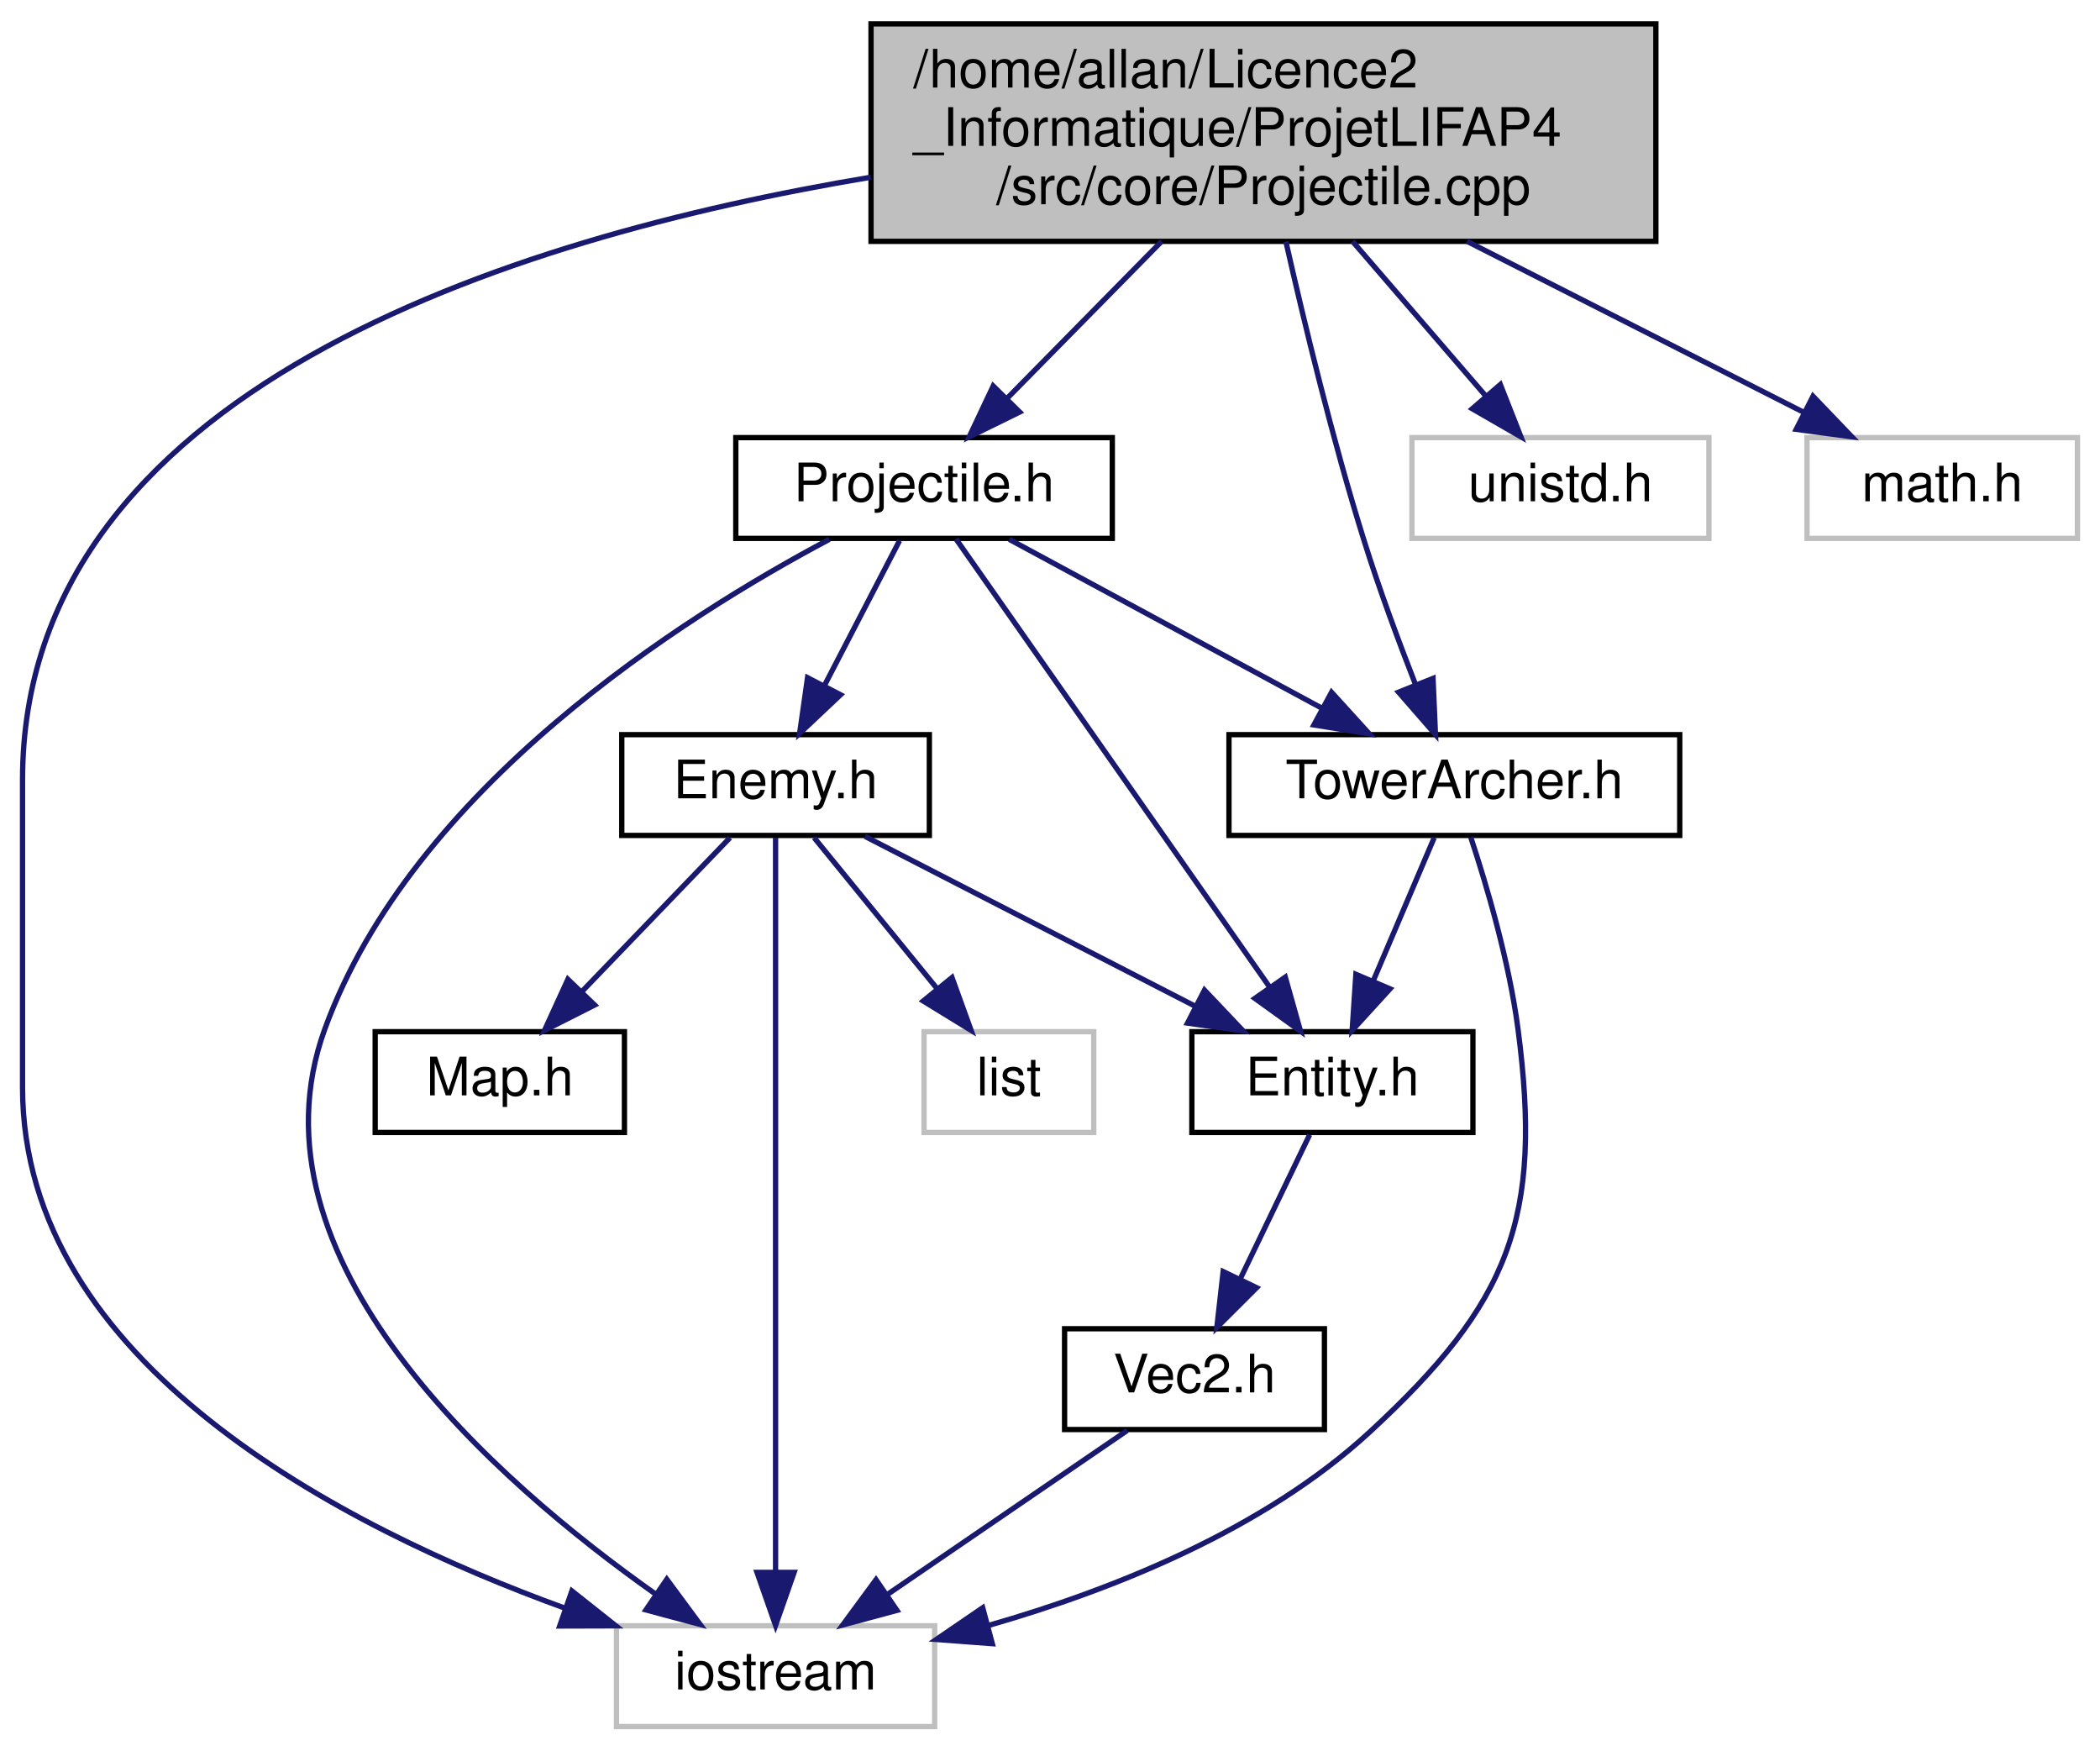
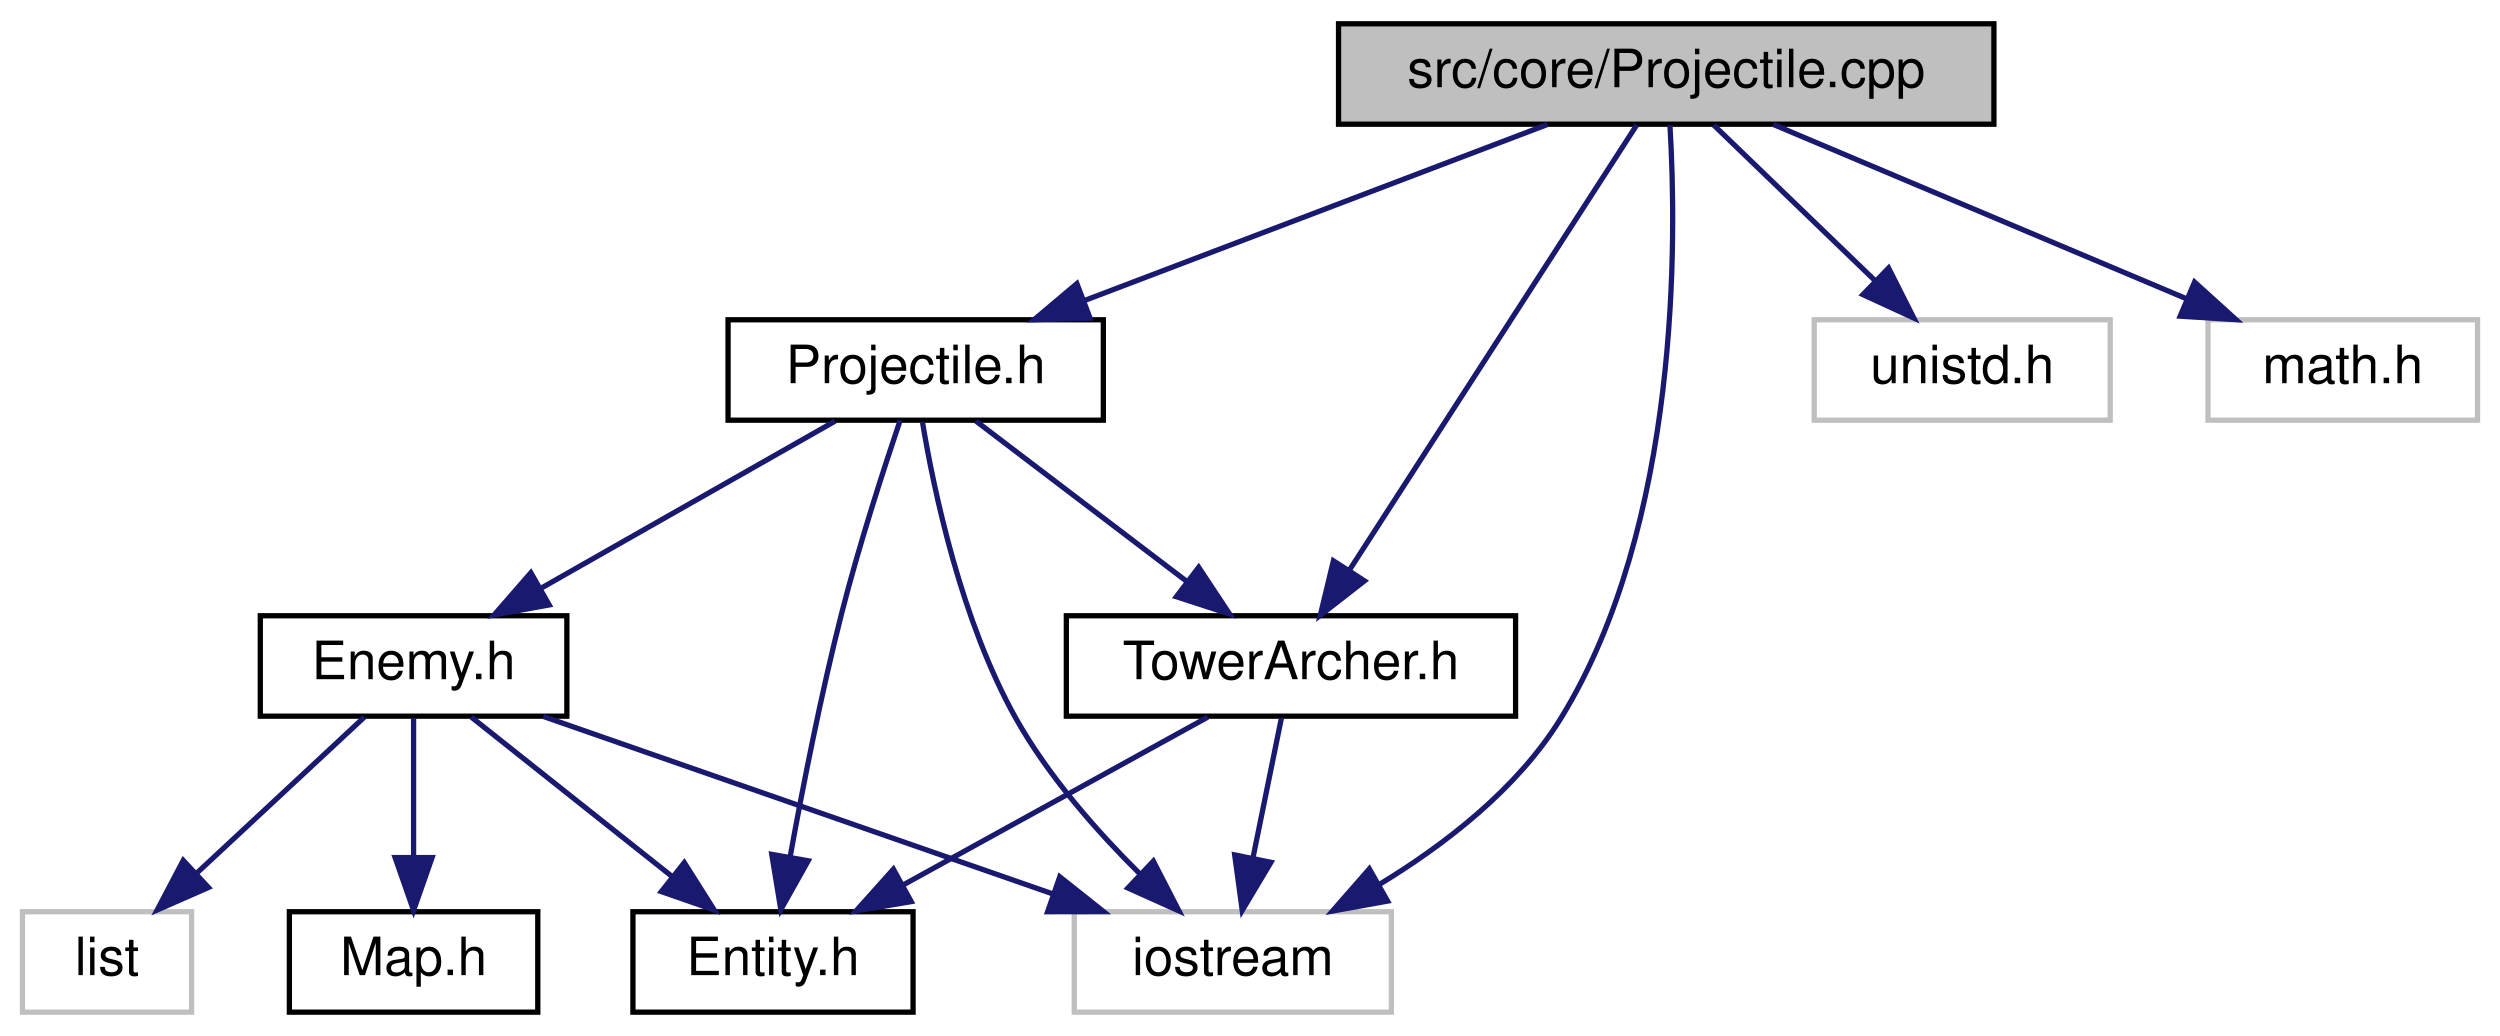
- <svg xmlns="http://www.w3.org/2000/svg" xmlns:xlink="http://www.w3.org/1999/xlink" width="396pt" height="330pt" viewBox="0.00 0.00 395.50 330.00">
-   <g id="graph0" class="graph" transform="scale(1 1) rotate(0) translate(4 326)">
+ <svg xmlns="http://www.w3.org/2000/svg" xmlns:xlink="http://www.w3.org/1999/xlink" width="473pt" height="196pt" viewBox="0.00 0.00 472.50 196.00">
+   <g id="graph0" class="graph" transform="scale(1 1) rotate(0) translate(4 192)">
    <g id="node1" class="node">
      <g id="a_node1">
        <a xlink:title=" ">
-           <polygon fill="#bfbfbf" stroke="black" points="160,-280.5 160,-321.5 308,-321.5 308,-280.5 160,-280.5" />
-           <text text-anchor="start" x="168" y="-309.5" font-family="Helvetica,sans-Serif" font-size="10.00">/home/allan/Licence2</text>
-           <text text-anchor="start" x="168" y="-298.5" font-family="Helvetica,sans-Serif" font-size="10.00">_Informatique/ProjetLIFAP4</text>
-           <text text-anchor="middle" x="234" y="-287.5" font-family="Helvetica,sans-Serif" font-size="10.00">/src/core/Projectile.cpp</text>
+           <polygon fill="#bfbfbf" stroke="black" points="249,-168.5 249,-187.5 373,-187.5 373,-168.5 249,-168.5" />
+           <text text-anchor="middle" x="311" y="-175.5" font-family="Helvetica,sans-Serif" font-size="10.00">src/core/Projectile.cpp</text>
        </a>
      </g>
    </g>
    <g id="node2" class="node">
      <g id="a_node2">
-         <a xlink:href="_projectile_8h.html" target="_top" xlink:title=" ">
-           <polygon fill="none" stroke="black" points="134.5,-224.5 134.5,-243.5 205.5,-243.5 205.5,-224.5 134.5,-224.5" />
-           <text text-anchor="middle" x="170" y="-231.5" font-family="Helvetica,sans-Serif" font-size="10.00">Projectile.h</text>
+         <a xlink:href="_projectile_8h.html" target="_top" xlink:title="Définition des donées membres et des fonctions membres de la classe Projectile.">
+           <polygon fill="none" stroke="black" points="133.5,-112.5 133.5,-131.5 204.5,-131.5 204.5,-112.5 133.5,-112.5" />
+           <text text-anchor="middle" x="169" y="-119.5" font-family="Helvetica,sans-Serif" font-size="10.00">Projectile.h</text>
        </a>
      </g>
    </g>
    <g id="edge1" class="edge">
-       <path fill="none" stroke="midnightblue" d="M214.8,-280.5C205.46,-271.01 194.37,-259.76 185.57,-250.81" />
-       <polygon fill="midnightblue" stroke="midnightblue" points="188.03,-248.32 178.52,-243.65 183.04,-253.23 188.03,-248.32" />
+       <path fill="none" stroke="midnightblue" d="M288.5,-168.44C264.92,-159.48 227.68,-145.31 201.04,-135.18" />
+       <polygon fill="midnightblue" stroke="midnightblue" points="201.99,-131.8 191.4,-131.52 199.5,-138.34 201.99,-131.8" />
    </g>
    <g id="node5" class="node">
      <g id="a_node5">
        <a xlink:title=" ">
-           <polygon fill="none" stroke="#bfbfbf" points="112,-0.5 112,-19.5 172,-19.5 172,-0.5 112,-0.5" />
-           <text text-anchor="middle" x="142" y="-7.5" font-family="Helvetica,sans-Serif" font-size="10.00">iostream</text>
+           <polygon fill="none" stroke="#bfbfbf" points="199,-0.5 199,-19.5 259,-19.5 259,-0.5 199,-0.5" />
+           <text text-anchor="middle" x="229" y="-7.5" font-family="Helvetica,sans-Serif" font-size="10.00">iostream</text>
        </a>
      </g>
    </g>
-     <g id="edge17" class="edge">
-       <path fill="none" stroke="midnightblue" d="M159.96,-292.59C91.41,-281.15 0,-252.18 0,-179 0,-179 0,-179 0,-121 0,-69.03 60.17,-38.11 102.17,-22.86" />
-       <polygon fill="midnightblue" stroke="midnightblue" points="103.59,-26.07 111.89,-19.49 101.29,-19.46 103.59,-26.07" />
+     <g id="edge15" class="edge">
+       <path fill="none" stroke="midnightblue" d="M311.7,-168.32C312.98,-147.31 313.72,-92.77 291,-56 282.79,-42.71 269.06,-32.14 256.6,-24.59" />
+       <polygon fill="midnightblue" stroke="midnightblue" points="258.28,-21.52 247.85,-19.63 254.83,-27.61 258.28,-21.52" />
+     </g>
+     <g id="node8" class="node">
+       <g id="a_node8">
+         <a xlink:href="_tower_archer_8h.html" target="_top" xlink:title="Définition des donées membres et des fonctions membres de la classe TowerArcher.">
+           <polygon fill="none" stroke="black" points="197.5,-56.5 197.5,-75.5 282.5,-75.5 282.5,-56.5 197.5,-56.5" />
+           <text text-anchor="middle" x="240" y="-63.5" font-family="Helvetica,sans-Serif" font-size="10.00">TowerArcher.h</text>
+         </a>
+       </g>
+     </g>
+     <g id="edge12" class="edge">
+       <path fill="none" stroke="midnightblue" d="M305.43,-168.37C293.76,-150.3 266.58,-108.18 251.17,-84.31" />
+       <polygon fill="midnightblue" stroke="midnightblue" points="253.91,-82.1 245.55,-75.59 248.03,-85.89 253.91,-82.1" />
    </g>
    <g id="node9" class="node">
      <g id="a_node9">
-         <a xlink:href="_tower_archer_8h.html" target="_top" xlink:title=" ">
-           <polygon fill="none" stroke="black" points="227.5,-168.5 227.5,-187.5 312.5,-187.5 312.5,-168.5 227.5,-168.5" />
-           <text text-anchor="middle" x="270" y="-175.5" font-family="Helvetica,sans-Serif" font-size="10.00">TowerArcher.h</text>
+         <a xlink:title=" ">
+           <polygon fill="none" stroke="#bfbfbf" points="339,-112.5 339,-131.5 395,-131.5 395,-112.5 339,-112.5" />
+           <text text-anchor="middle" x="367" y="-119.5" font-family="Helvetica,sans-Serif" font-size="10.00">unistd.h</text>
+         </a>
+       </g>
+     </g>
+     <g id="edge13" class="edge">
+       <path fill="none" stroke="midnightblue" d="M320,-168.32C328.19,-160.42 340.51,-148.55 350.47,-138.94" />
+       <polygon fill="midnightblue" stroke="midnightblue" points="353.07,-141.29 357.84,-131.83 348.21,-136.26 353.07,-141.29" />
+     </g>
+     <g id="node10" class="node">
+       <g id="a_node10">
+         <a xlink:title=" ">
+           <polygon fill="none" stroke="#bfbfbf" points="413.5,-112.5 413.5,-131.5 464.5,-131.5 464.5,-112.5 413.5,-112.5" />
+           <text text-anchor="middle" x="439" y="-119.5" font-family="Helvetica,sans-Serif" font-size="10.00">math.h</text>
        </a>
      </g>
    </g>
    <g id="edge14" class="edge">
-       <path fill="none" stroke="midnightblue" d="M238.23,-280.46C241.73,-265.01 247.07,-242.95 253,-224 255.84,-214.92 259.52,-205.01 262.73,-196.81" />
-       <polygon fill="midnightblue" stroke="midnightblue" points="265.98,-198.11 266.44,-187.52 259.48,-195.51 265.98,-198.11" />
-     </g>
-     <g id="node10" class="node">
-       <g id="a_node10">
-         <a xlink:title=" ">
-           <polygon fill="none" stroke="#bfbfbf" points="262,-224.5 262,-243.5 318,-243.5 318,-224.5 262,-224.5" />
-           <text text-anchor="middle" x="290" y="-231.5" font-family="Helvetica,sans-Serif" font-size="10.00">unistd.h</text>
-         </a>
-       </g>
-     </g>
-     <g id="edge15" class="edge">
-       <path fill="none" stroke="midnightblue" d="M250.8,-280.5C258.81,-271.2 268.28,-260.21 275.91,-251.36" />
-       <polygon fill="midnightblue" stroke="midnightblue" points="278.67,-253.51 282.55,-243.65 273.37,-248.94 278.67,-253.51" />
-     </g>
-     <g id="node11" class="node">
-       <g id="a_node11">
-         <a xlink:title=" ">
-           <polygon fill="none" stroke="#bfbfbf" points="336.5,-224.5 336.5,-243.5 387.5,-243.5 387.5,-224.5 336.5,-224.5" />
-           <text text-anchor="middle" x="362" y="-231.5" font-family="Helvetica,sans-Serif" font-size="10.00">math.h</text>
-         </a>
-       </g>
-     </g>
-     <g id="edge16" class="edge">
-       <path fill="none" stroke="midnightblue" d="M272.4,-280.5C292.88,-270.1 317.54,-257.58 335.8,-248.31" />
-       <polygon fill="midnightblue" stroke="midnightblue" points="337.63,-251.3 344.96,-243.65 334.46,-245.06 337.63,-251.3" />
+       <path fill="none" stroke="midnightblue" d="M331.28,-168.44C352.35,-159.56 385.52,-145.56 409.49,-135.45" />
+       <polygon fill="midnightblue" stroke="midnightblue" points="410.96,-138.63 418.81,-131.52 408.24,-132.18 410.96,-138.63" />
    </g>
    <g id="node3" class="node">
      <g id="a_node3">
-         <a xlink:href="_entity_8h.html" target="_top" xlink:title=" ">
-           <polygon fill="none" stroke="black" points="220.5,-112.5 220.5,-131.5 273.5,-131.5 273.5,-112.5 220.5,-112.5" />
-           <text text-anchor="middle" x="247" y="-119.5" font-family="Helvetica,sans-Serif" font-size="10.00">Entity.h</text>
+         <a xlink:href="_entity_8h.html" target="_top" xlink:title="Définition des donées membres et des fonctions membres de la classe Entity.">
+           <polygon fill="none" stroke="black" points="115.5,-0.5 115.5,-19.5 168.5,-19.5 168.5,-0.5 115.5,-0.5" />
+           <text text-anchor="middle" x="142" y="-7.5" font-family="Helvetica,sans-Serif" font-size="10.00">Entity.h</text>
        </a>
      </g>
    </g>
    <g id="edge2" class="edge">
-       <path fill="none" stroke="midnightblue" d="M176.04,-224.37C188.75,-206.22 218.44,-163.8 235.11,-139.99" />
-       <polygon fill="midnightblue" stroke="midnightblue" points="238.12,-141.79 240.99,-131.59 232.38,-137.78 238.12,-141.79" />
+       <path fill="none" stroke="midnightblue" d="M166.05,-112.45C163.01,-103.45 158.27,-88.84 155,-76 151.09,-60.65 147.62,-43.01 145.26,-29.98" />
+       <polygon fill="midnightblue" stroke="midnightblue" points="148.66,-29.14 143.48,-19.9 141.77,-30.35 148.66,-29.14" />
    </g>
-     <g id="edge13" class="edge">
-       <path fill="none" stroke="midnightblue" d="M152.14,-224.32C124.69,-209.77 73.56,-177.49 57,-132 41.25,-88.75 89.26,-46.73 119.44,-25.43" />
-       <polygon fill="midnightblue" stroke="midnightblue" points="121.49,-28.27 127.78,-19.75 117.55,-22.49 121.49,-28.27" />
+     <g id="node4" class="node">
+       <g id="a_node4">
+         <a xlink:href="_enemy_8h.html" target="_top" xlink:title="Définition des donées membres et des fonctions membres de la classe Enemy.">
+           <polygon fill="none" stroke="black" points="45,-56.5 45,-75.5 103,-75.5 103,-56.5 45,-56.5" />
+           <text text-anchor="middle" x="74" y="-63.5" font-family="Helvetica,sans-Serif" font-size="10.00">Enemy.h</text>
+         </a>
+       </g>
+     </g>
+     <g id="edge3" class="edge">
+       <path fill="none" stroke="midnightblue" d="M153.74,-112.32C138.78,-103.82 115.75,-90.73 98.27,-80.8" />
+       <polygon fill="midnightblue" stroke="midnightblue" points="99.65,-77.55 89.23,-75.65 96.19,-83.64 99.65,-77.55" />
+     </g>
+     <g id="edge11" class="edge">
+       <path fill="none" stroke="midnightblue" d="M170.29,-112.09C172.45,-99.09 177.64,-74.45 188,-56 194.12,-45.11 203.33,-34.68 211.47,-26.61" />
+       <polygon fill="midnightblue" stroke="midnightblue" points="213.96,-29.07 218.81,-19.65 209.15,-23.99 213.96,-29.07" />
+     </g>
+     <g id="edge8" class="edge">
+       <path fill="none" stroke="midnightblue" d="M180.41,-112.32C191.11,-104.18 207.34,-91.84 220.16,-82.09" />
+       <polygon fill="midnightblue" stroke="midnightblue" points="222.54,-84.67 228.39,-75.83 218.31,-79.1 222.54,-84.67" />
+     </g>
+     <g id="edge6" class="edge">
+       <path fill="none" stroke="midnightblue" d="M84.93,-56.32C95.17,-48.18 110.72,-35.84 123,-26.09" />
+       <polygon fill="midnightblue" stroke="midnightblue" points="125.22,-28.79 130.88,-19.83 120.87,-23.31 125.22,-28.79" />
+     </g>
+     <g id="edge4" class="edge">
+       <path fill="none" stroke="midnightblue" d="M98.56,-56.44C124.52,-47.4 165.67,-33.06 194.8,-22.92" />
+       <polygon fill="midnightblue" stroke="midnightblue" points="196.26,-26.11 204.55,-19.52 193.96,-19.5 196.26,-26.11" />
    </g>
    <g id="node6" class="node">
      <g id="a_node6">
-         <a xlink:href="_enemy_8h.html" target="_top" xlink:title=" ">
-           <polygon fill="none" stroke="black" points="113,-168.5 113,-187.5 171,-187.5 171,-168.5 113,-168.5" />
-           <text text-anchor="middle" x="142" y="-175.5" font-family="Helvetica,sans-Serif" font-size="10.00">Enemy.h</text>
+         <a xlink:title=" ">
+           <polygon fill="none" stroke="#bfbfbf" points="0,-0.5 0,-19.5 32,-19.5 32,-0.5 0,-0.5" />
+           <text text-anchor="middle" x="16" y="-7.5" font-family="Helvetica,sans-Serif" font-size="10.00">list</text>
        </a>
      </g>
    </g>
    <g id="edge5" class="edge">
-       <path fill="none" stroke="midnightblue" d="M165.38,-224.08C161.54,-216.69 155.98,-205.95 151.24,-196.81" />
-       <polygon fill="midnightblue" stroke="midnightblue" points="154.25,-195.02 146.54,-187.75 148.03,-198.24 154.25,-195.02" />
-     </g>
-     <g id="edge10" class="edge">
-       <path fill="none" stroke="midnightblue" d="M186.07,-224.32C201.96,-215.74 226.51,-202.49 244.96,-192.52" />
-       <polygon fill="midnightblue" stroke="midnightblue" points="246.84,-195.49 253.97,-187.65 243.51,-189.33 246.84,-195.49" />
-     </g>
-     <g id="node4" class="node">
-       <g id="a_node4">
-         <a xlink:href="_vec2_8h.html" target="_top" xlink:title=" ">
-           <polygon fill="none" stroke="black" points="196.5,-56.5 196.5,-75.5 245.5,-75.5 245.5,-56.5 196.5,-56.5" />
-           <text text-anchor="middle" x="221" y="-63.5" font-family="Helvetica,sans-Serif" font-size="10.00">Vec2.h</text>
-         </a>
-       </g>
-     </g>
-     <g id="edge3" class="edge">
-       <path fill="none" stroke="midnightblue" d="M242.71,-112.08C239.15,-104.69 233.98,-93.95 229.58,-84.81" />
-       <polygon fill="midnightblue" stroke="midnightblue" points="232.71,-83.24 225.21,-75.75 226.4,-86.28 232.71,-83.24" />
-     </g>
-     <g id="edge4" class="edge">
-       <path fill="none" stroke="midnightblue" d="M208.31,-56.32C196.1,-47.98 177.42,-35.21 163,-25.35" />
-       <polygon fill="midnightblue" stroke="midnightblue" points="164.89,-22.41 154.66,-19.65 160.94,-28.19 164.89,-22.41" />
-     </g>
-     <g id="edge8" class="edge">
-       <path fill="none" stroke="midnightblue" d="M158.87,-168.32C175.71,-159.66 201.81,-146.24 221.24,-136.25" />
-       <polygon fill="midnightblue" stroke="midnightblue" points="222.88,-139.34 230.17,-131.65 219.68,-133.12 222.88,-139.34" />
-     </g>
-     <g id="edge6" class="edge">
-       <path fill="none" stroke="midnightblue" d="M142,-168.08C142,-141.95 142,-65.21 142,-29.58" />
-       <polygon fill="midnightblue" stroke="midnightblue" points="145.5,-29.57 142,-19.57 138.5,-29.57 145.5,-29.57" />
+       <path fill="none" stroke="midnightblue" d="M64.68,-56.32C56.11,-48.34 43.19,-36.31 32.81,-26.65" />
+       <polygon fill="midnightblue" stroke="midnightblue" points="35.19,-24.09 25.49,-19.83 30.42,-29.21 35.19,-24.09" />
    </g>
    <g id="node7" class="node">
      <g id="a_node7">
-         <a xlink:title=" ">
-           <polygon fill="none" stroke="#bfbfbf" points="170,-112.5 170,-131.5 202,-131.5 202,-112.5 170,-112.5" />
-           <text text-anchor="middle" x="186" y="-119.5" font-family="Helvetica,sans-Serif" font-size="10.00">list</text>
+         <a xlink:href="_map_8h.html" target="_top" xlink:title="Définition des donées membres et des fonctions membres de la classe Map.">
+           <polygon fill="none" stroke="black" points="50.5,-0.5 50.5,-19.5 97.5,-19.5 97.5,-0.5 50.5,-0.5" />
+           <text text-anchor="middle" x="74" y="-7.5" font-family="Helvetica,sans-Serif" font-size="10.00">Map.h</text>
        </a>
      </g>
    </g>
    <g id="edge7" class="edge">
-       <path fill="none" stroke="midnightblue" d="M149.27,-168.08C155.54,-160.38 164.79,-149.03 172.43,-139.65" />
-       <polygon fill="midnightblue" stroke="midnightblue" points="175.27,-141.71 178.87,-131.75 169.84,-137.29 175.27,-141.71" />
+       <path fill="none" stroke="midnightblue" d="M74,-56.08C74,-49.01 74,-38.86 74,-29.99" />
+       <polygon fill="midnightblue" stroke="midnightblue" points="77.5,-29.75 74,-19.75 70.5,-29.75 77.5,-29.75" />
    </g>
-     <g id="node8" class="node">
-       <g id="a_node8">
-         <a xlink:href="_map_8h.html" target="_top" xlink:title=" ">
-           <polygon fill="none" stroke="black" points="66.5,-112.5 66.5,-131.5 113.5,-131.5 113.5,-112.5 66.5,-112.5" />
-           <text text-anchor="middle" x="90" y="-119.5" font-family="Helvetica,sans-Serif" font-size="10.00">Map.h</text>
-         </a>
-       </g>
+     <g id="edge10" class="edge">
+       <path fill="none" stroke="midnightblue" d="M224.25,-56.32C208.68,-47.74 184.62,-34.49 166.54,-24.52" />
+       <polygon fill="midnightblue" stroke="midnightblue" points="168.15,-21.42 157.71,-19.65 164.78,-27.55 168.15,-21.42" />
    </g>
    <g id="edge9" class="edge">
-       <path fill="none" stroke="midnightblue" d="M133.41,-168.08C125.84,-160.22 114.62,-148.57 105.49,-139.08" />
-       <polygon fill="midnightblue" stroke="midnightblue" points="107.88,-136.53 98.43,-131.75 102.84,-141.38 107.88,-136.53" />
-     </g>
-     <g id="edge12" class="edge">
-       <path fill="none" stroke="midnightblue" d="M266.2,-168.08C263.09,-160.77 258.58,-150.18 254.71,-141.1" />
-       <polygon fill="midnightblue" stroke="midnightblue" points="257.87,-139.58 250.73,-131.75 251.43,-142.32 257.87,-139.58" />
-     </g>
-     <g id="edge11" class="edge">
-       <path fill="none" stroke="midnightblue" d="M273.09,-168.17C276.05,-159.2 280.32,-144.83 282,-132 286.68,-96.31 280.47,-80.39 254,-56 234,-37.57 205.49,-26.26 182.24,-19.59" />
-       <polygon fill="midnightblue" stroke="midnightblue" points="182.87,-16.13 172.31,-16.92 181.06,-22.9 182.87,-16.13" />
+       <path fill="none" stroke="midnightblue" d="M238.18,-56.08C236.73,-48.93 234.63,-38.64 232.81,-29.69" />
+       <polygon fill="midnightblue" stroke="midnightblue" points="236.21,-28.85 230.78,-19.75 229.35,-30.25 236.21,-28.85" />
    </g>
  </g>
</svg>
